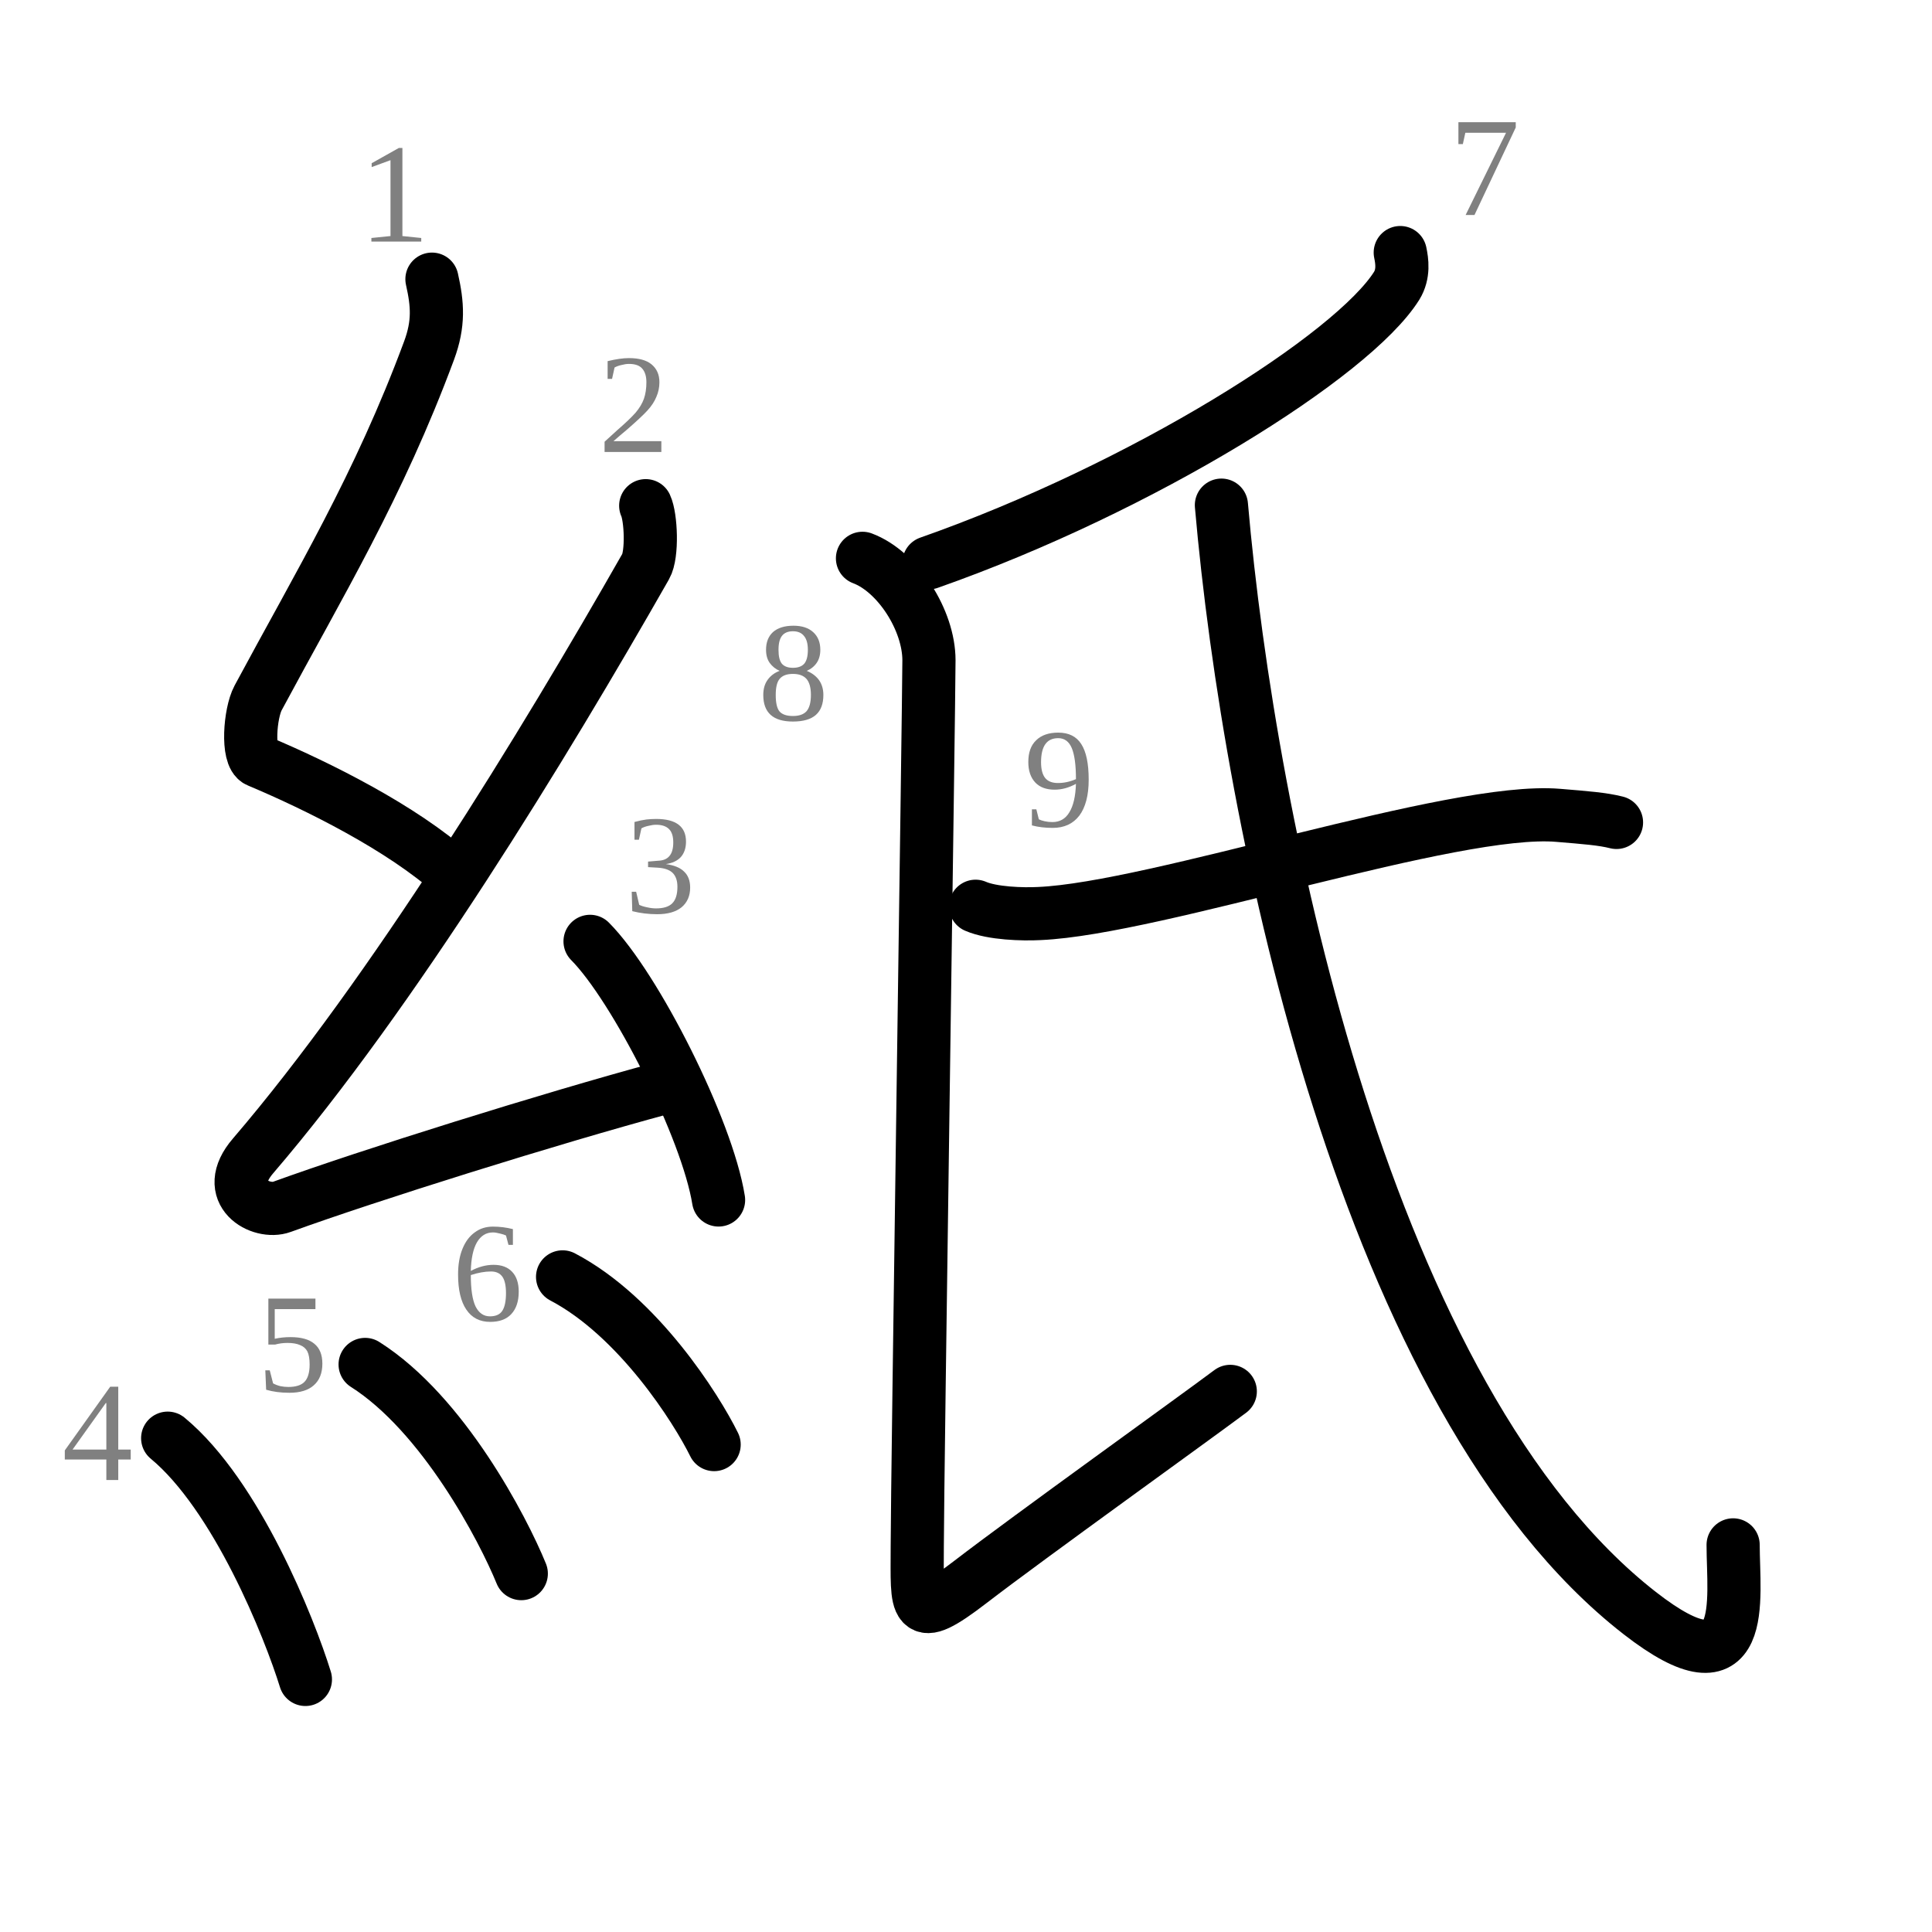
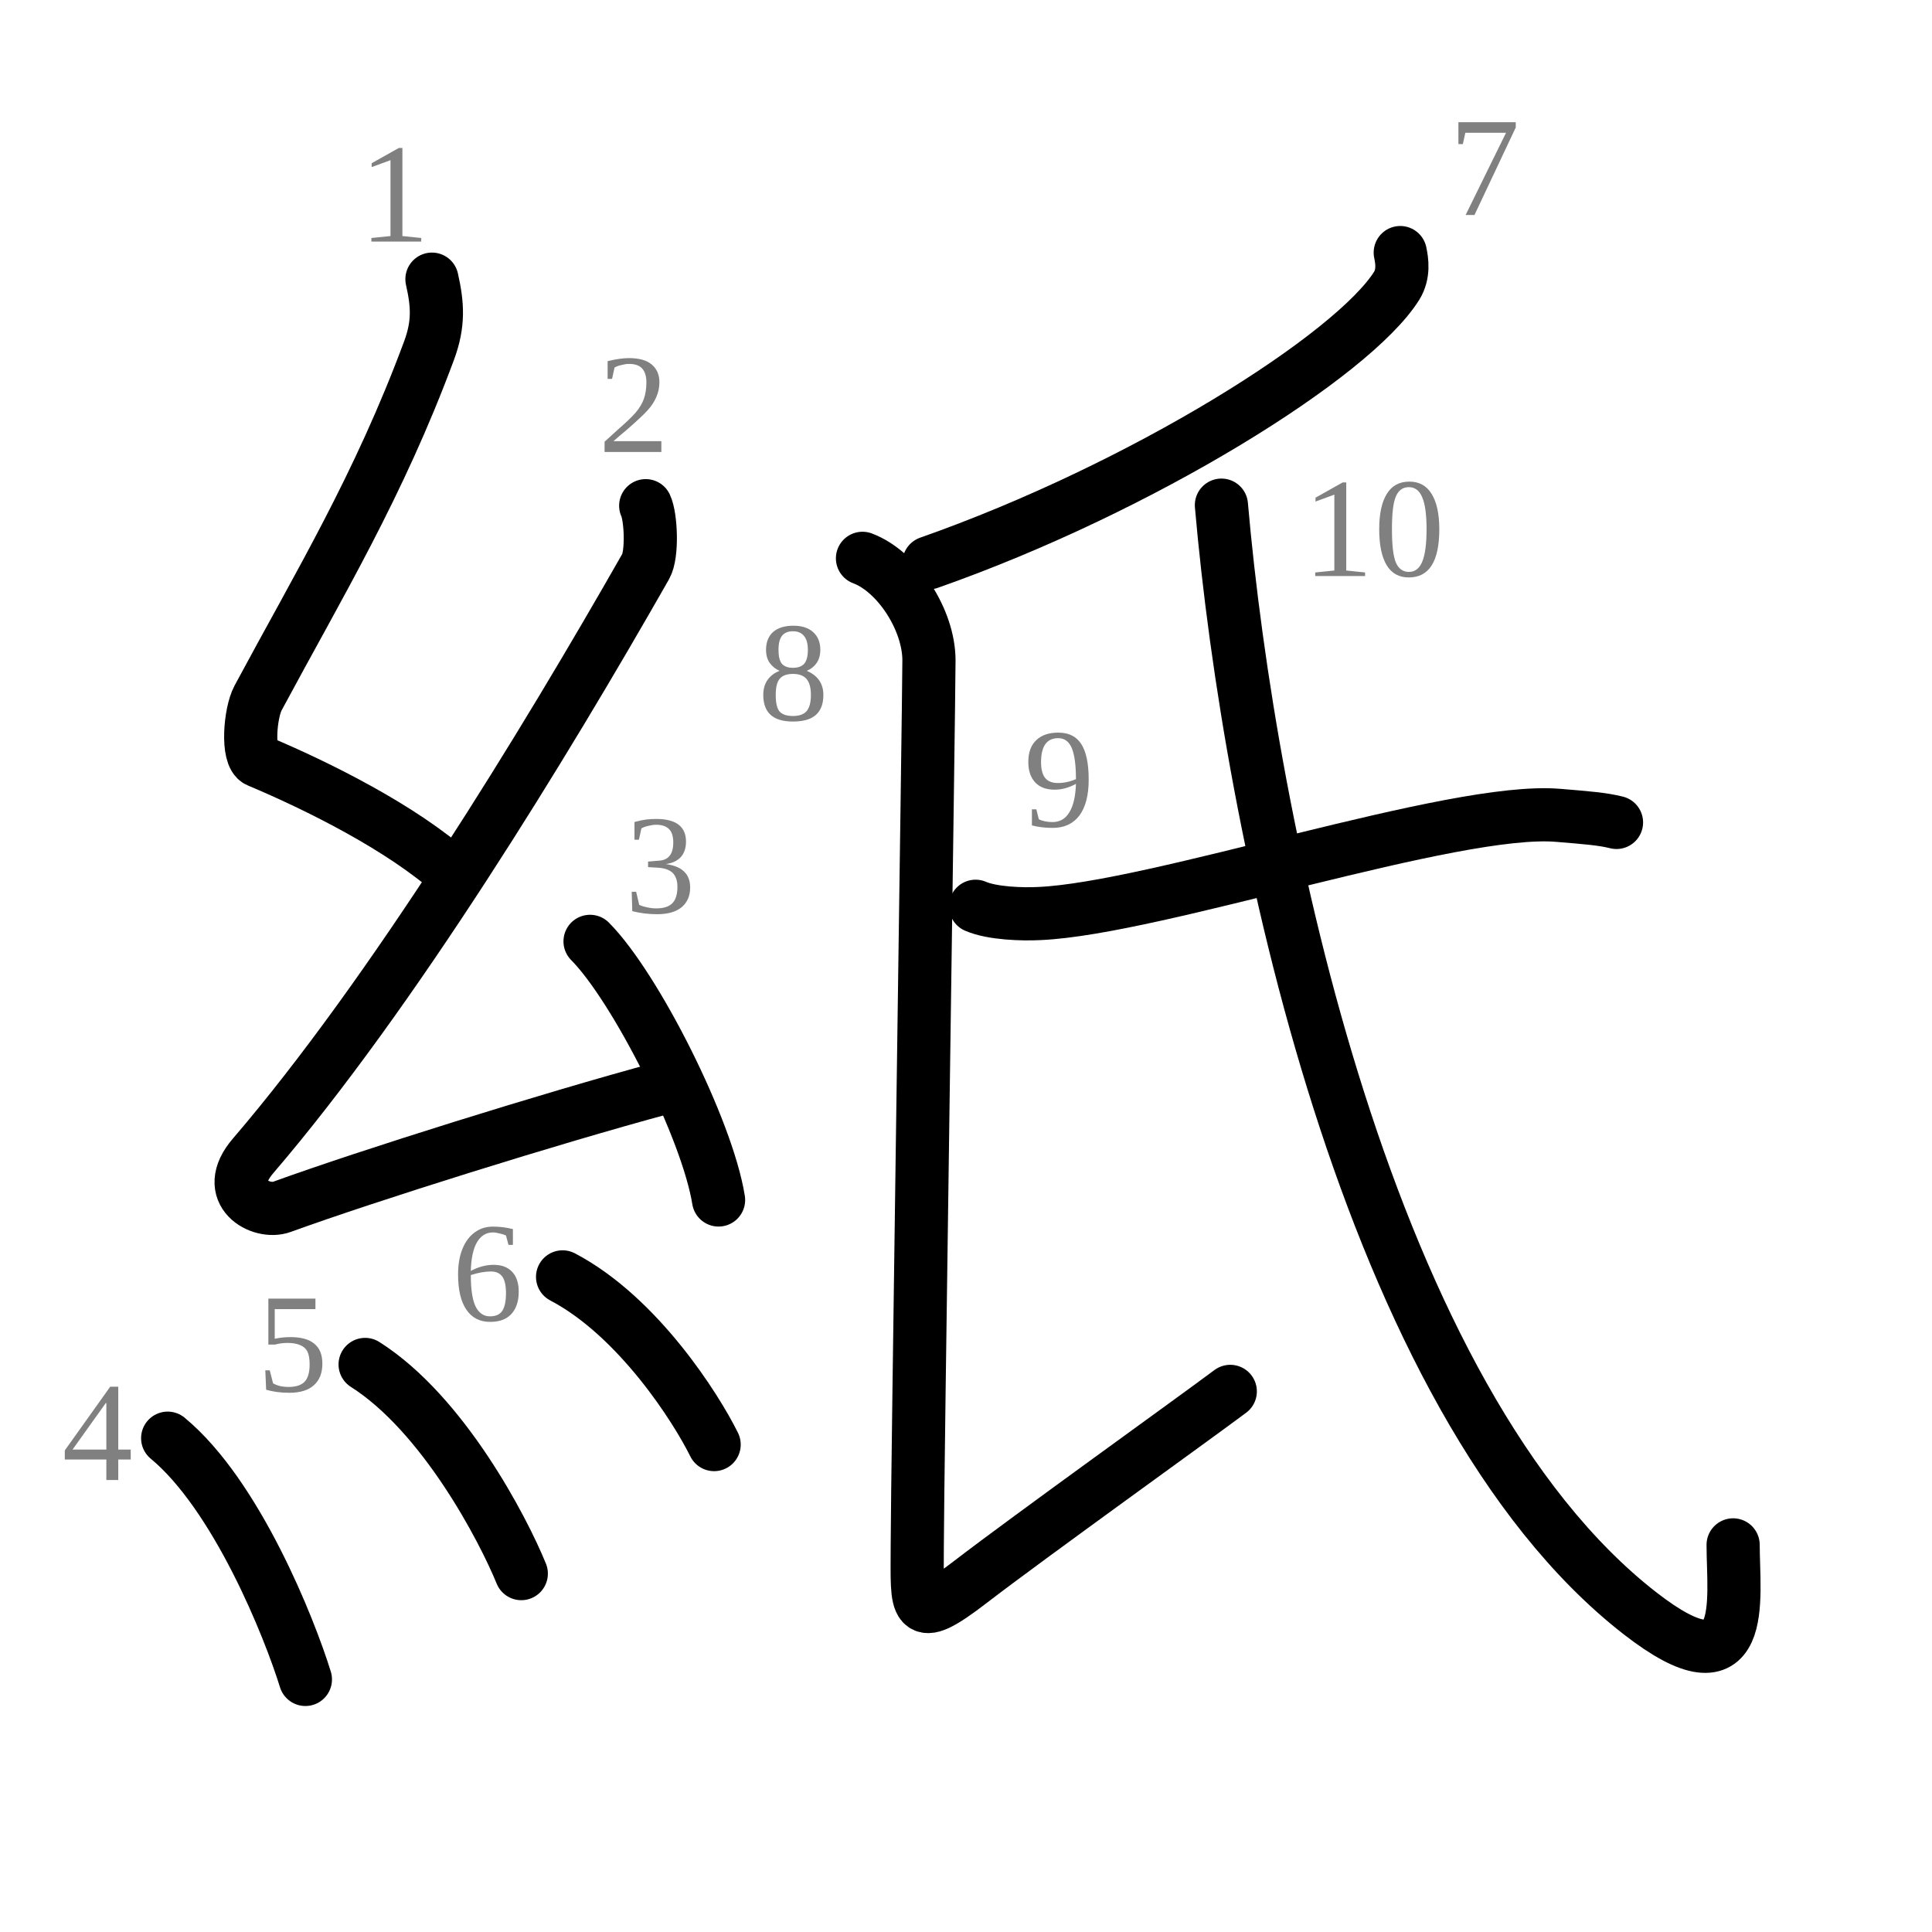
<svg xmlns="http://www.w3.org/2000/svg" xmlns:ns1="http://kanjivg.tagaini.net" width="109" height="109" viewBox="0 0 109 109">
  <g id="kvg:StrokePaths_07d19-Kaisho" style="fill:none;stroke:#000000;stroke-width:3;stroke-linecap:round;stroke-linejoin:round;">
    <g id="kvg:07d19-Kaisho" ns1:element="紙">
      <g id="kvg:07d19-Kaisho-g1" ns1:element="糸" ns1:variant="true" ns1:position="left" ns1:radical="general">
        <path id="kvg:07d19-Kaisho-s1" ns1:type="㇜" d="M24.37,15.75c0.32,1.42,0.4,2.5-0.16,4.02c-2.84,7.66-6.21,13.2-9.65,19.61c-0.46,0.86-0.64,3.28,0,3.55c3.38,1.42,8.12,3.78,11.02,6.38" />
        <path id="kvg:07d19-Kaisho-s2" ns1:type="㇜" d="M36.43,28.53c0.3,0.64,0.39,2.75,0,3.43C30.7,42.02,22.15,56.03,14.28,65.21c-1.81,2.1,0.45,3.31,1.62,2.88c4.93-1.79,15.15-4.99,21.48-6.7" />
        <path id="kvg:07d19-Kaisho-s3" ns1:type="㇔" d="M33.29,53.11c2.56,2.58,6.61,10.59,7.25,14.59" />
        <path id="kvg:07d19-Kaisho-s4" ns1:type="㇔" d="M9.46,81.14c3.89,3.22,6.87,10.7,7.77,13.61" />
        <path id="kvg:07d19-Kaisho-s5" ns1:type="㇔" d="M20.6,76.98c4.4,2.79,7.78,9.27,8.81,11.8" />
        <path id="kvg:07d19-Kaisho-s6" ns1:type="㇔" d="M31.74,72.04c4.27,2.24,7.55,7.43,8.55,9.46" />
      </g>
      <g id="kvg:07d19-Kaisho-g2" ns1:element="氏" ns1:position="right">
        <path id="kvg:07d19-Kaisho-s7" ns1:type="㇒" d="M79,14.25c0.1,0.47,0.21,1.2-0.2,1.87c-2.47,3.94-14.3,11.38-26.39,15.63" />
        <path id="kvg:07d19-Kaisho-s8" ns1:type="㇙" d="M48.66,31.5c2,0.75,3.75,3.5,3.75,5.75s-0.66,46.5-0.66,50s-0.25,4.5,3,2S67.41,80,69.41,78.5" />
        <path id="kvg:07d19-Kaisho-s9" ns1:type="㇐" d="M55.04,51.13c0.94,0.41,2.66,0.46,3.6,0.41C65.25,51.25,82,45.5,87.91,46c1.56,0.13,2.5,0.2,3.29,0.4" />
        <path id="kvg:07d19-Kaisho-s10" ns1:type="㇂" d="M68.91,28.5C70.5,46.75,77.14,79.02,92.5,91c6.2,4.83,5.28-0.81,5.28-3.84" />
      </g>
    </g>
  </g>
  <g id="kvg:StrokeNumbers_07d19-Kaisho" style="font-size:8;fill:#808080">
    <text transform="matrix(1 0 0 1 20.25 13.63)">1</text>
    <text transform="matrix(1 0 0 1 33.75 25.50)">2</text>
    <text transform="matrix(1 0 0 1 35.25 51.50)">3</text>
    <text transform="matrix(1 0 0 1 3.50 83.50)">4</text>
    <text transform="matrix(1 0 0 1 14.50 78.50)">5</text>
    <text transform="matrix(1 0 0 1 25.50 74.50)">6</text>
    <text transform="matrix(1 0 0 1 81.75 12.13)">7</text>
    <text transform="matrix(1 0 0 1 42.75 40.63)">8</text>
    <text transform="matrix(1 0 0 1 57.75 46.63)">9</text>
+     <text transform="matrix(1 0 0 1 73.50 32.50)">10</text>
  </g>
</svg>
